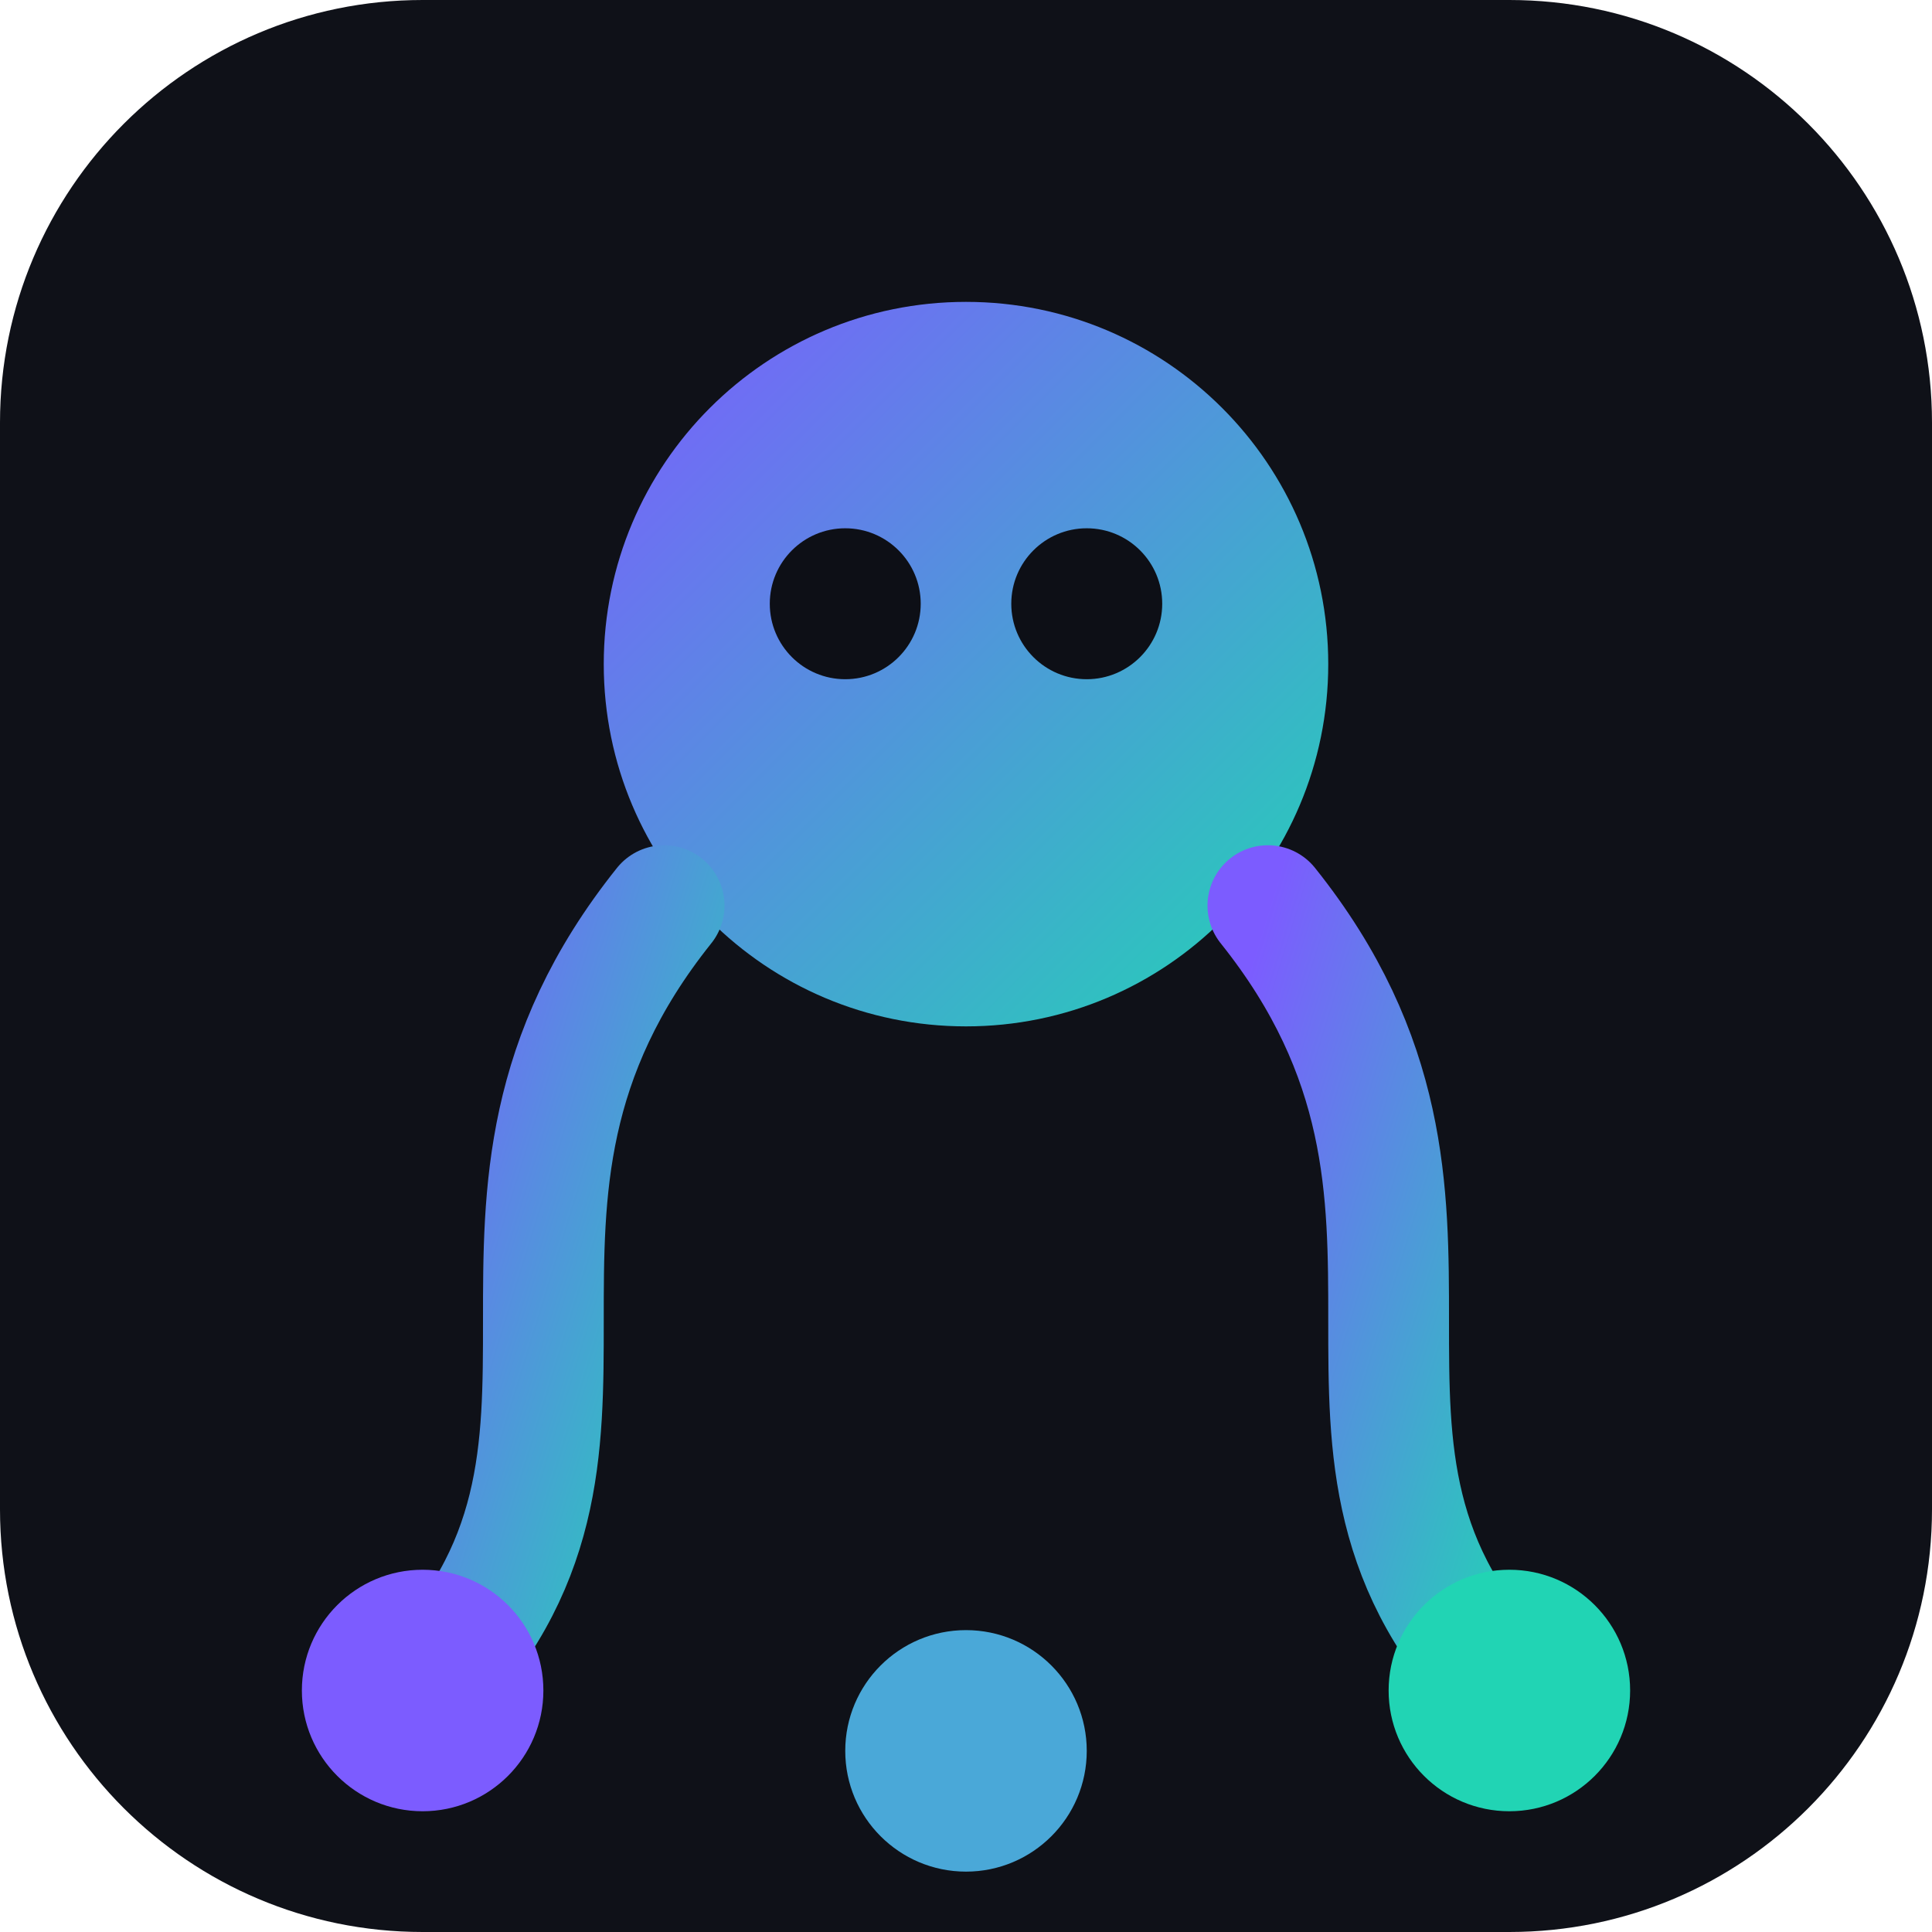
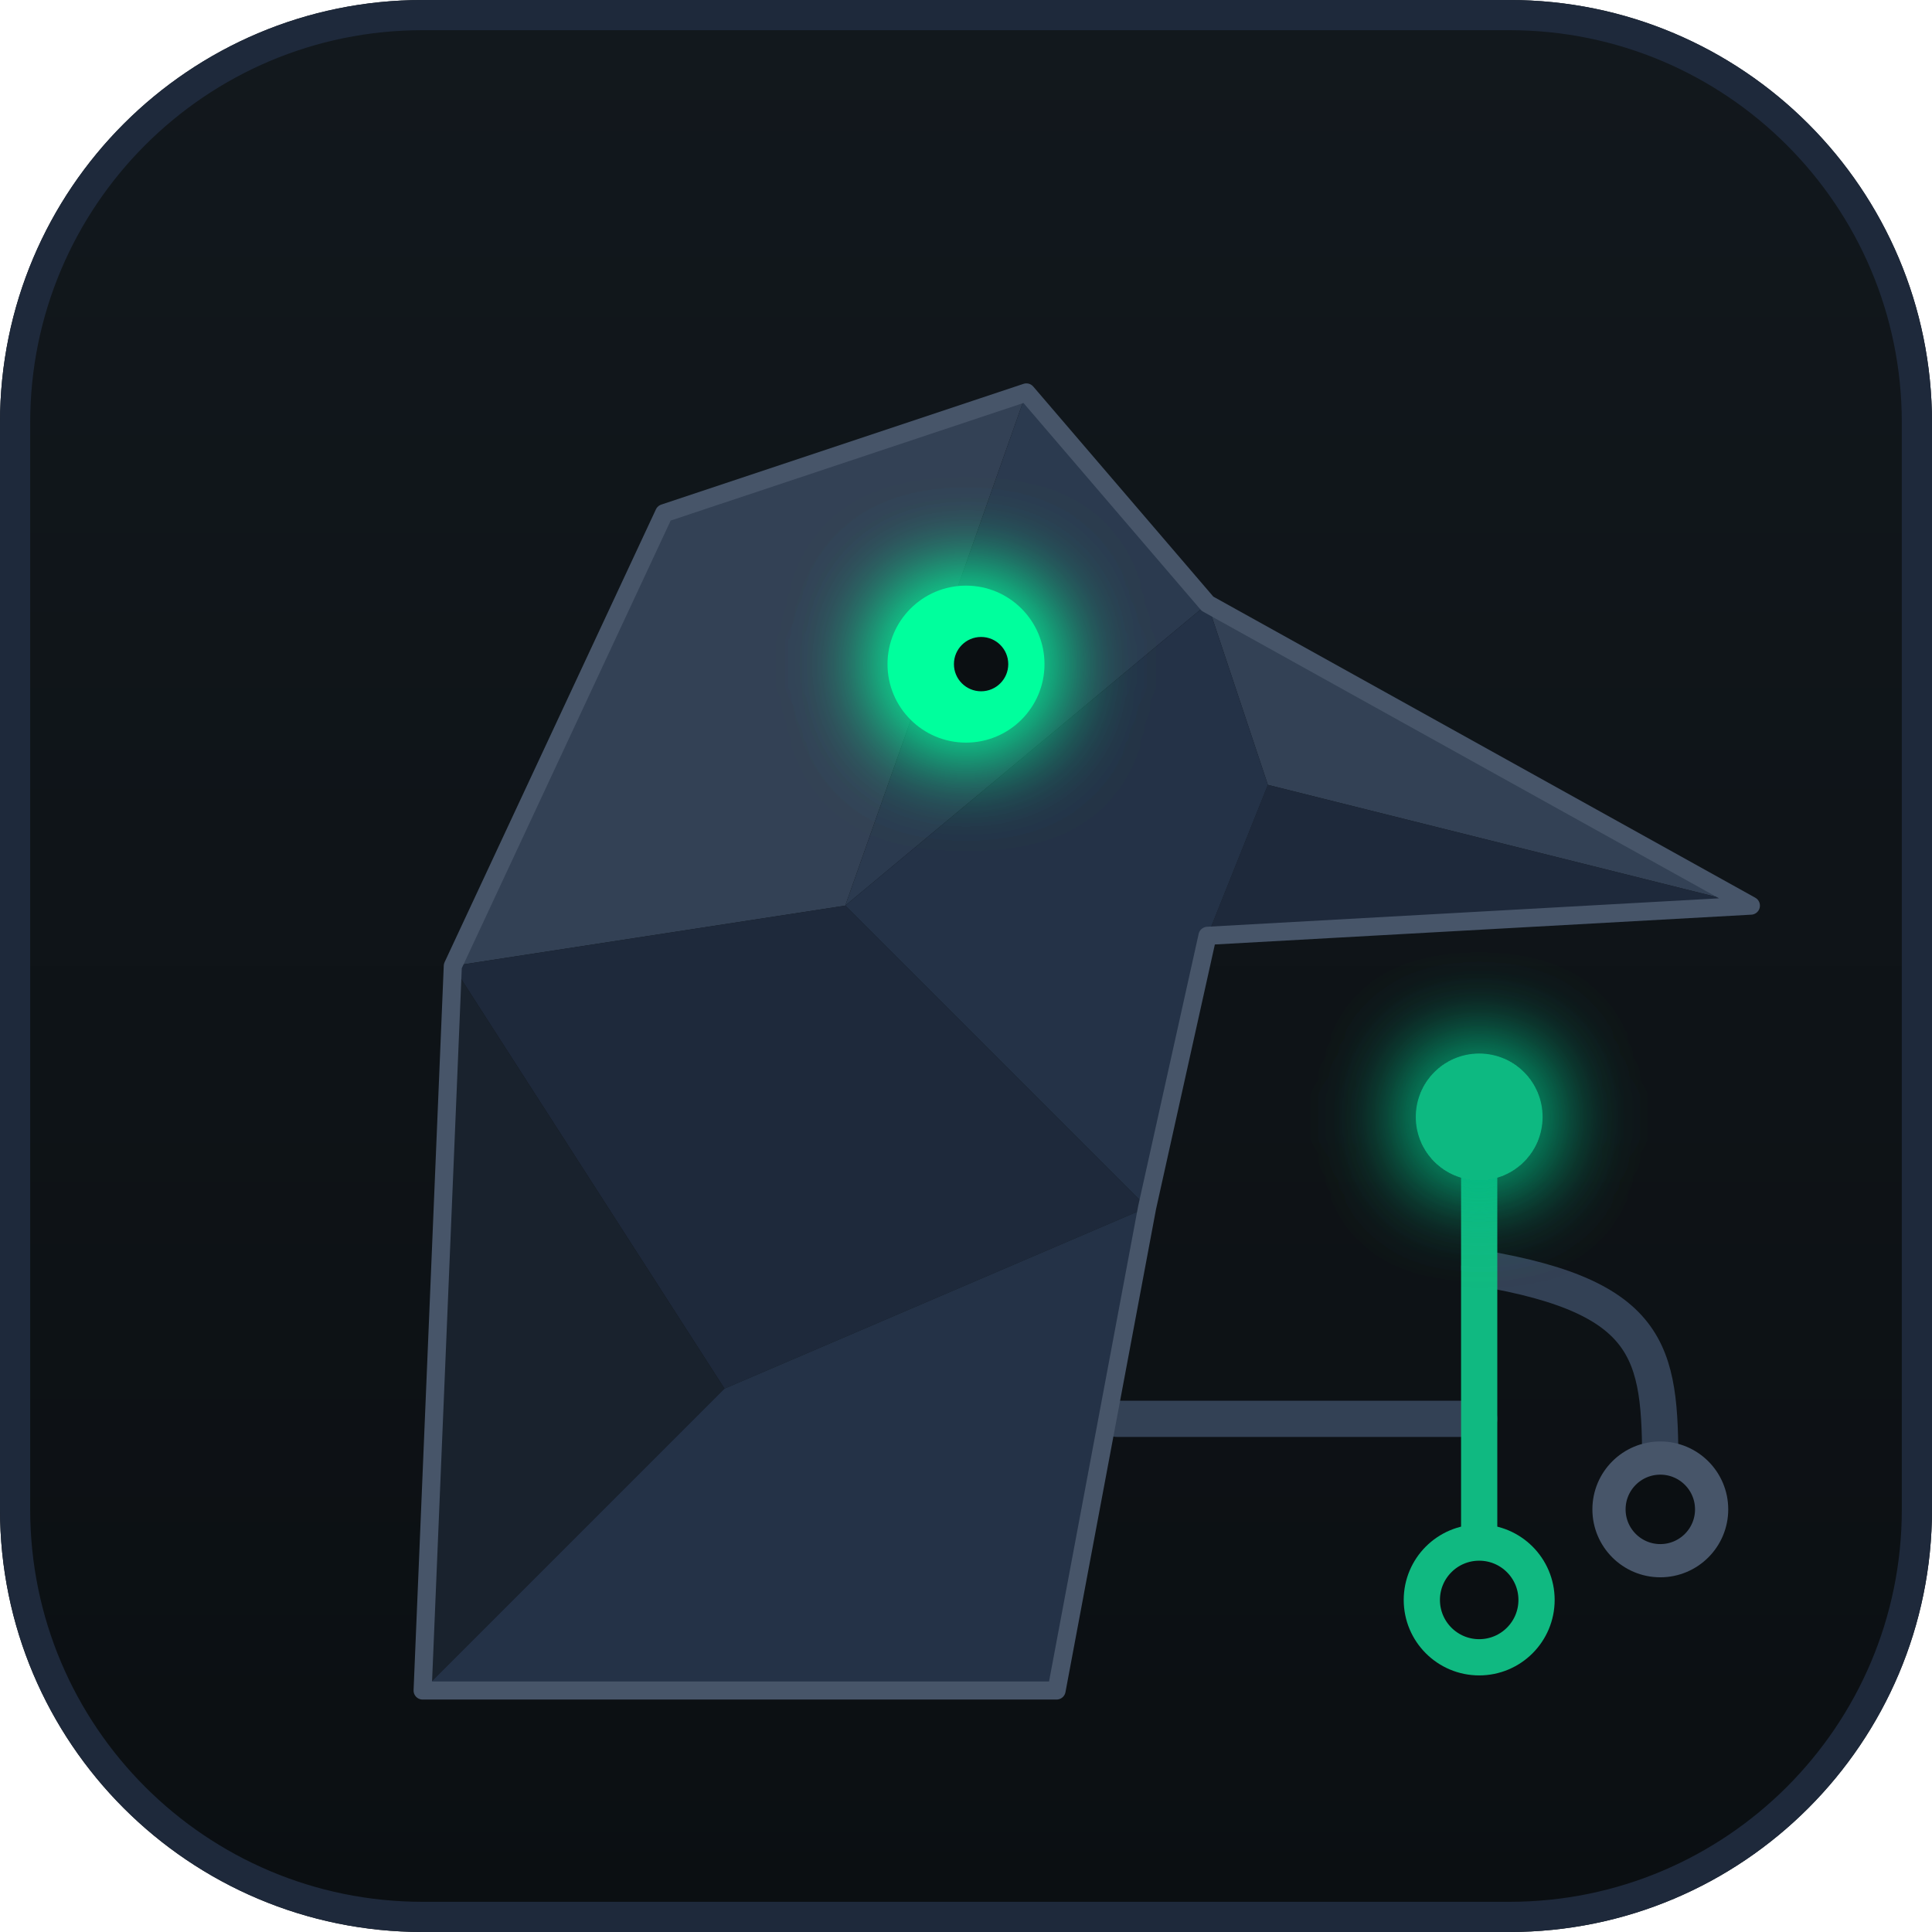
<svg xmlns="http://www.w3.org/2000/svg" width="1024" height="1024" viewBox="0 0 64 64">
  <defs>
-     <linearGradient id="g" x1="0" y1="0" x2="1" y2="1">
-       <stop offset="0" stop-color="#7c5cff" />
-       <stop offset="1" stop-color="#21d4b4" />
+     <linearGradient id="bg" x1="0" y1="0" x2="0" y2="1">
+       <stop offset="0" stop-color="#12181d" />
+       <stop offset="1" stop-color="#0b0f12" />
    </linearGradient>
+     <filter id="glow" x="-200%" y="-200%" width="500%" height="500%">
+       <feGaussianBlur stdDeviation="1.6" result="blur" />
+       <feMerge>
+         <feMergeNode in="blur" />
+         <feMergeNode in="blur" />
+         <feMergeNode in="SourceGraphic" />
+       </feMerge>
+     </filter>
  </defs>
-   <rect x="0" y="0" width="64" height="64" rx="14" fill="#0f1118" />
-   <circle cx="32" cy="22" r="12" fill="url(#g)" />
-   <path d="M22 30 C14 40 22 48 14 56" stroke="url(#g)" stroke-width="4" fill="none" stroke-linecap="round" />
-   <path d="M32 34 L32 58" stroke="url(#g)" stroke-width="4" fill="none" stroke-linecap="round" />
-   <path d="M42 30 C50 40 42 48 50 56" stroke="url(#g)" stroke-width="4" fill="none" stroke-linecap="round" />
-   <circle cx="14" cy="56" r="4" fill="#7c5cff" />
-   <circle cx="32" cy="58" r="4" fill="#4aa8d8" />
-   <circle cx="50" cy="56" r="4" fill="#21d4b4" />
-   <circle cx="28" cy="20" r="2.5" fill="#0d0f16" />
-   <circle cx="36" cy="20" r="2.5" fill="#0d0f16" />
+   <rect width="64" height="64" rx="14" fill="url(#bg)" />
+   <rect x="0.5" y="0.5" width="63" height="63" rx="13.5" fill="none" stroke="#1e293b" />
+   <g fill="none" stroke-linecap="round" stroke-width="1.2">
+     <path d="M37 47 H49" stroke="#334155" />
+     <path d="M49 42 C55 43 55 45 55 49" stroke="#334155" />
+     <path d="M49 37 V53" stroke="#10b981" />
+   </g>
+   <circle cx="55" cy="50" r="1.7" fill="#0b0f12" stroke="#475569" stroke-width="1.1" />
+   <circle cx="49" cy="53" r="1.9" fill="#0b0f12" stroke="#10b981" stroke-width="1.2" />
+   <circle cx="49" cy="37" r="2.1" fill="#10b981" filter="url(#glow)" />
+   <polygon points="15,32 22,17 34,13 28,30" fill="#334155" />
+   <polygon points="34,13 40,20 28,30" fill="#2b3a4f" />
+   <polygon points="40,20 58,30 42,26" fill="#334155" />
+   <polygon points="42,26 58,30 40,31" fill="#1e293b" />
+   <polygon points="28,30 40,20 42,26 40,31 38,40" fill="#243247" />
+   <polygon points="15,32 28,30 38,40 24,46" fill="#1e293b" />
+   <polygon points="15,32 24,46 14,56" fill="#19222d" />
+   <polygon points="24,46 38,40 35,56 14,56" fill="#243247" />
+   <polygon points="15,32 22,17 34,13 40,20 58,30 40,31 38,40 35,56 14,56" fill="none" stroke="#475569" stroke-width="0.6" stroke-linejoin="round" />
+   <circle cx="32" cy="22" r="2.6" fill="#00ff9d" filter="url(#glow)" />
+   <circle cx="32.5" cy="22" r="0.9" fill="#0b0f12" />
</svg>
